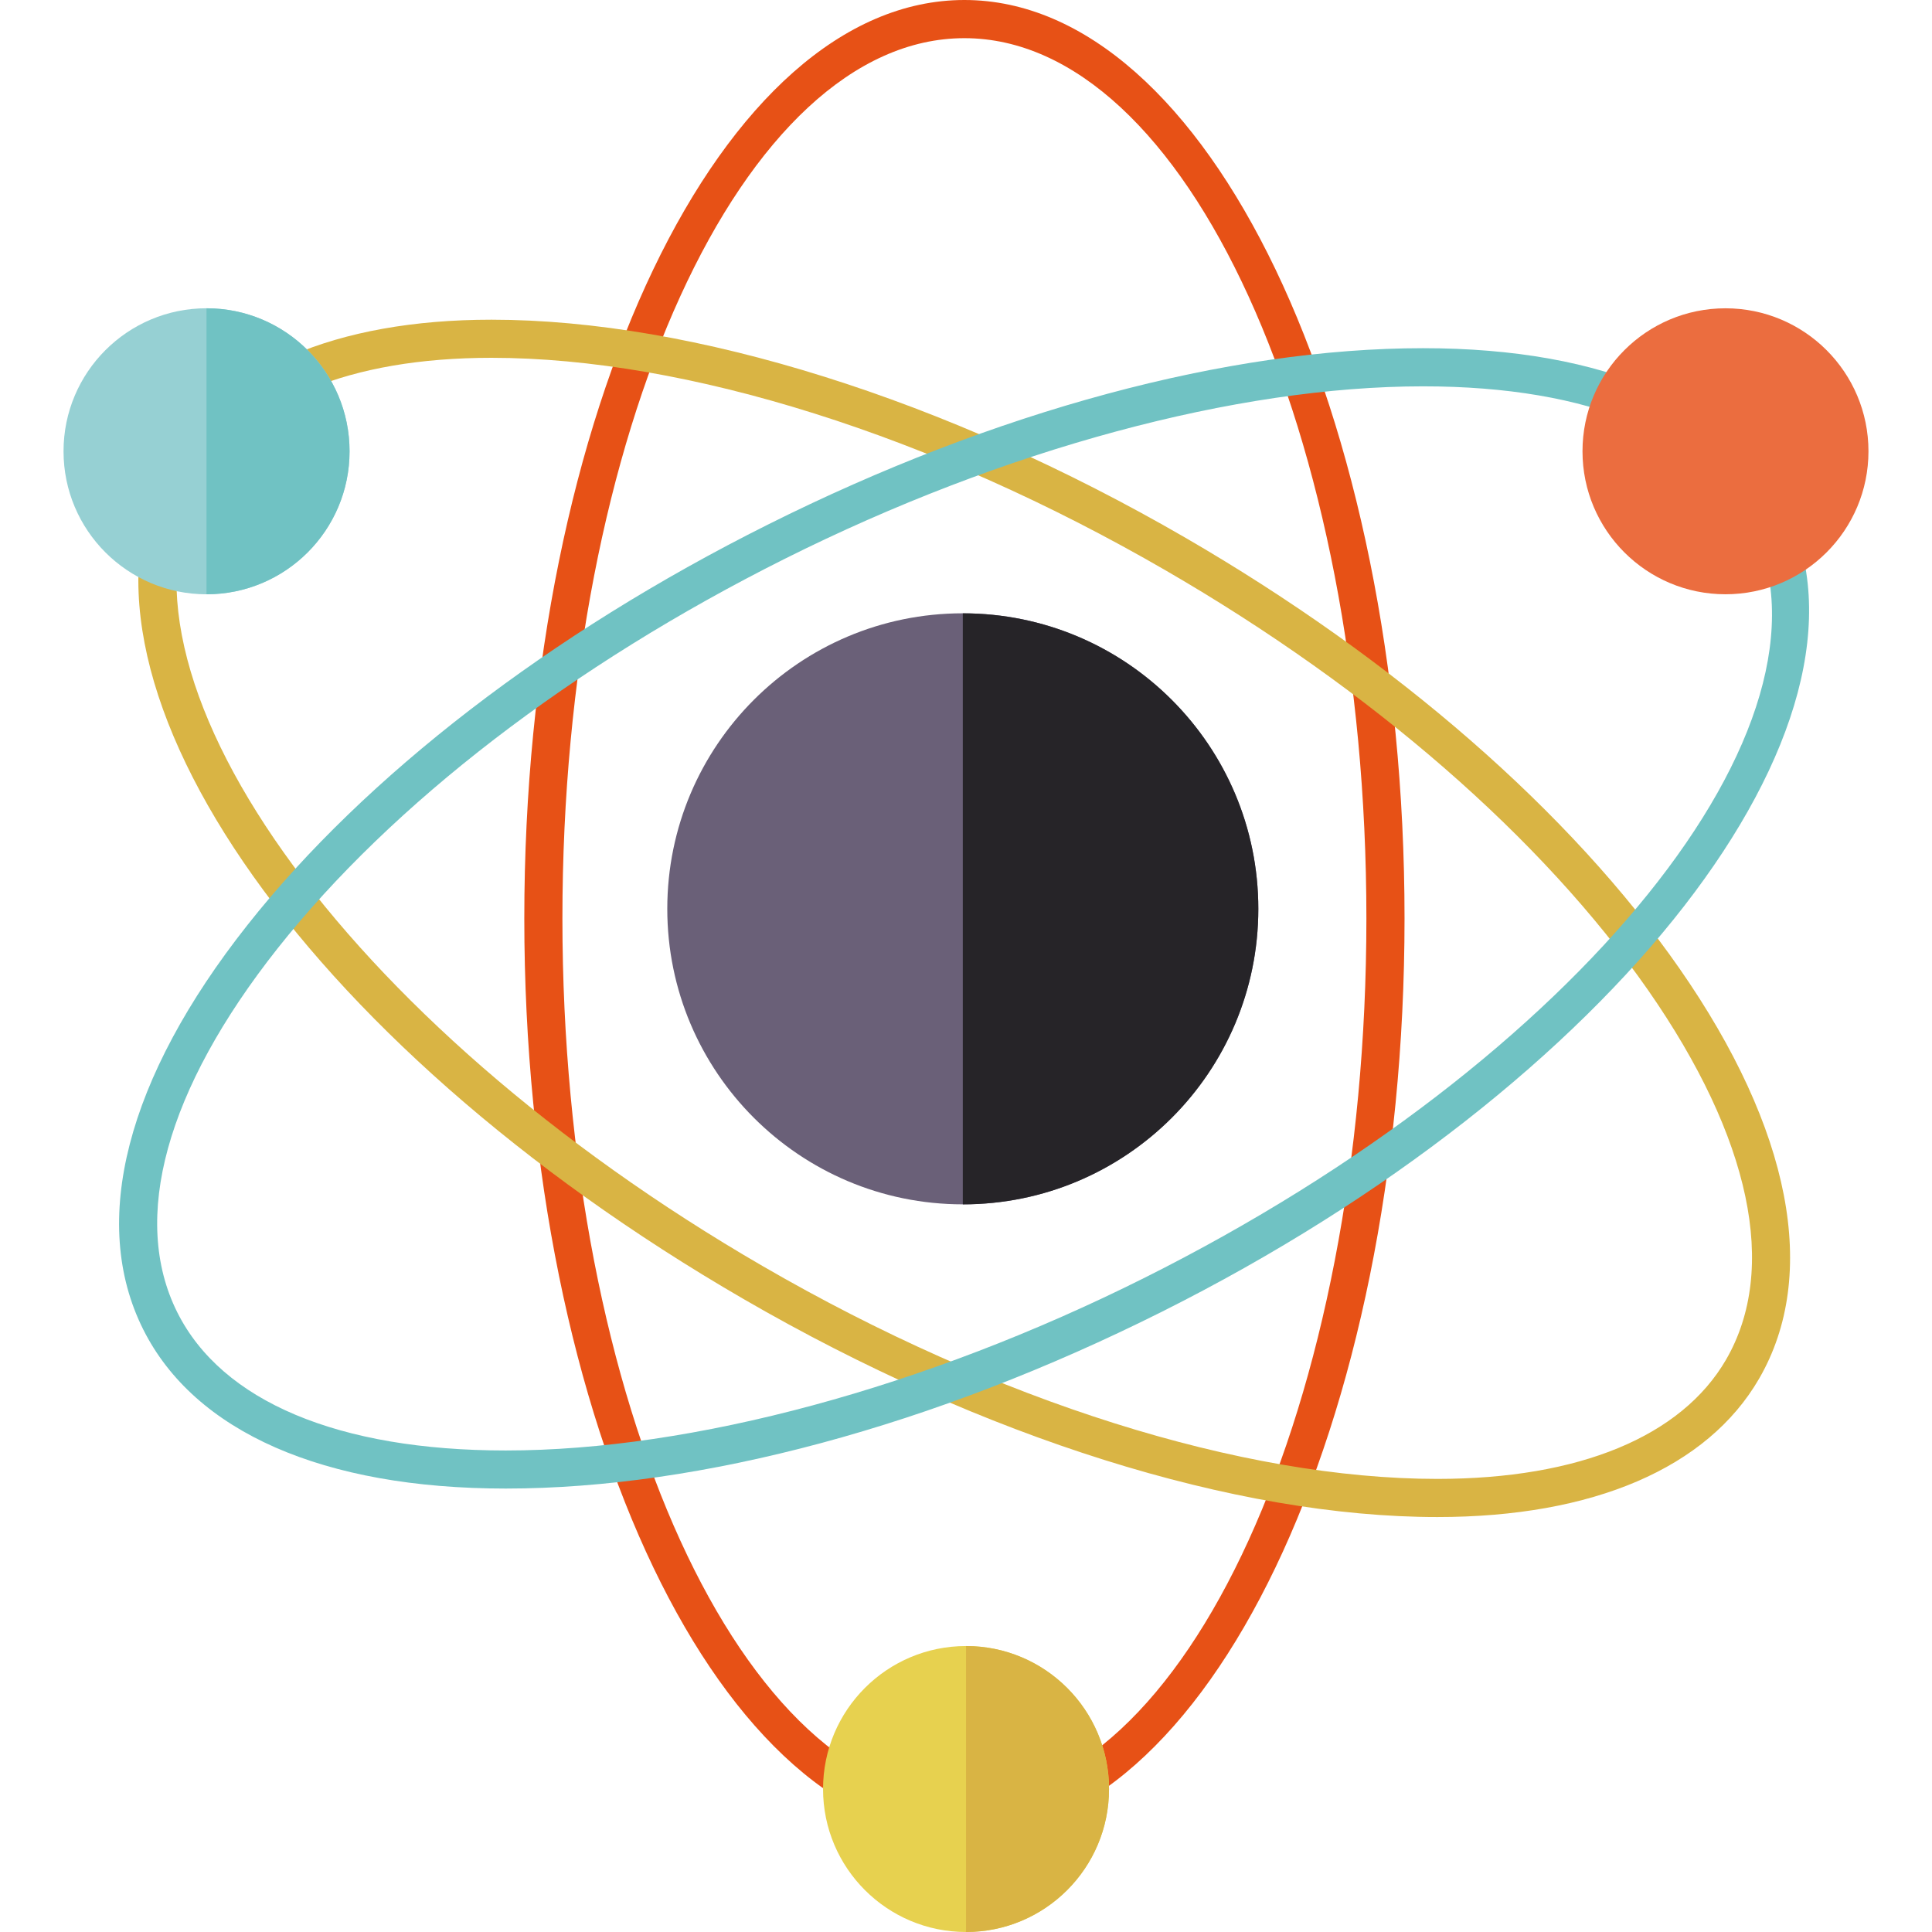
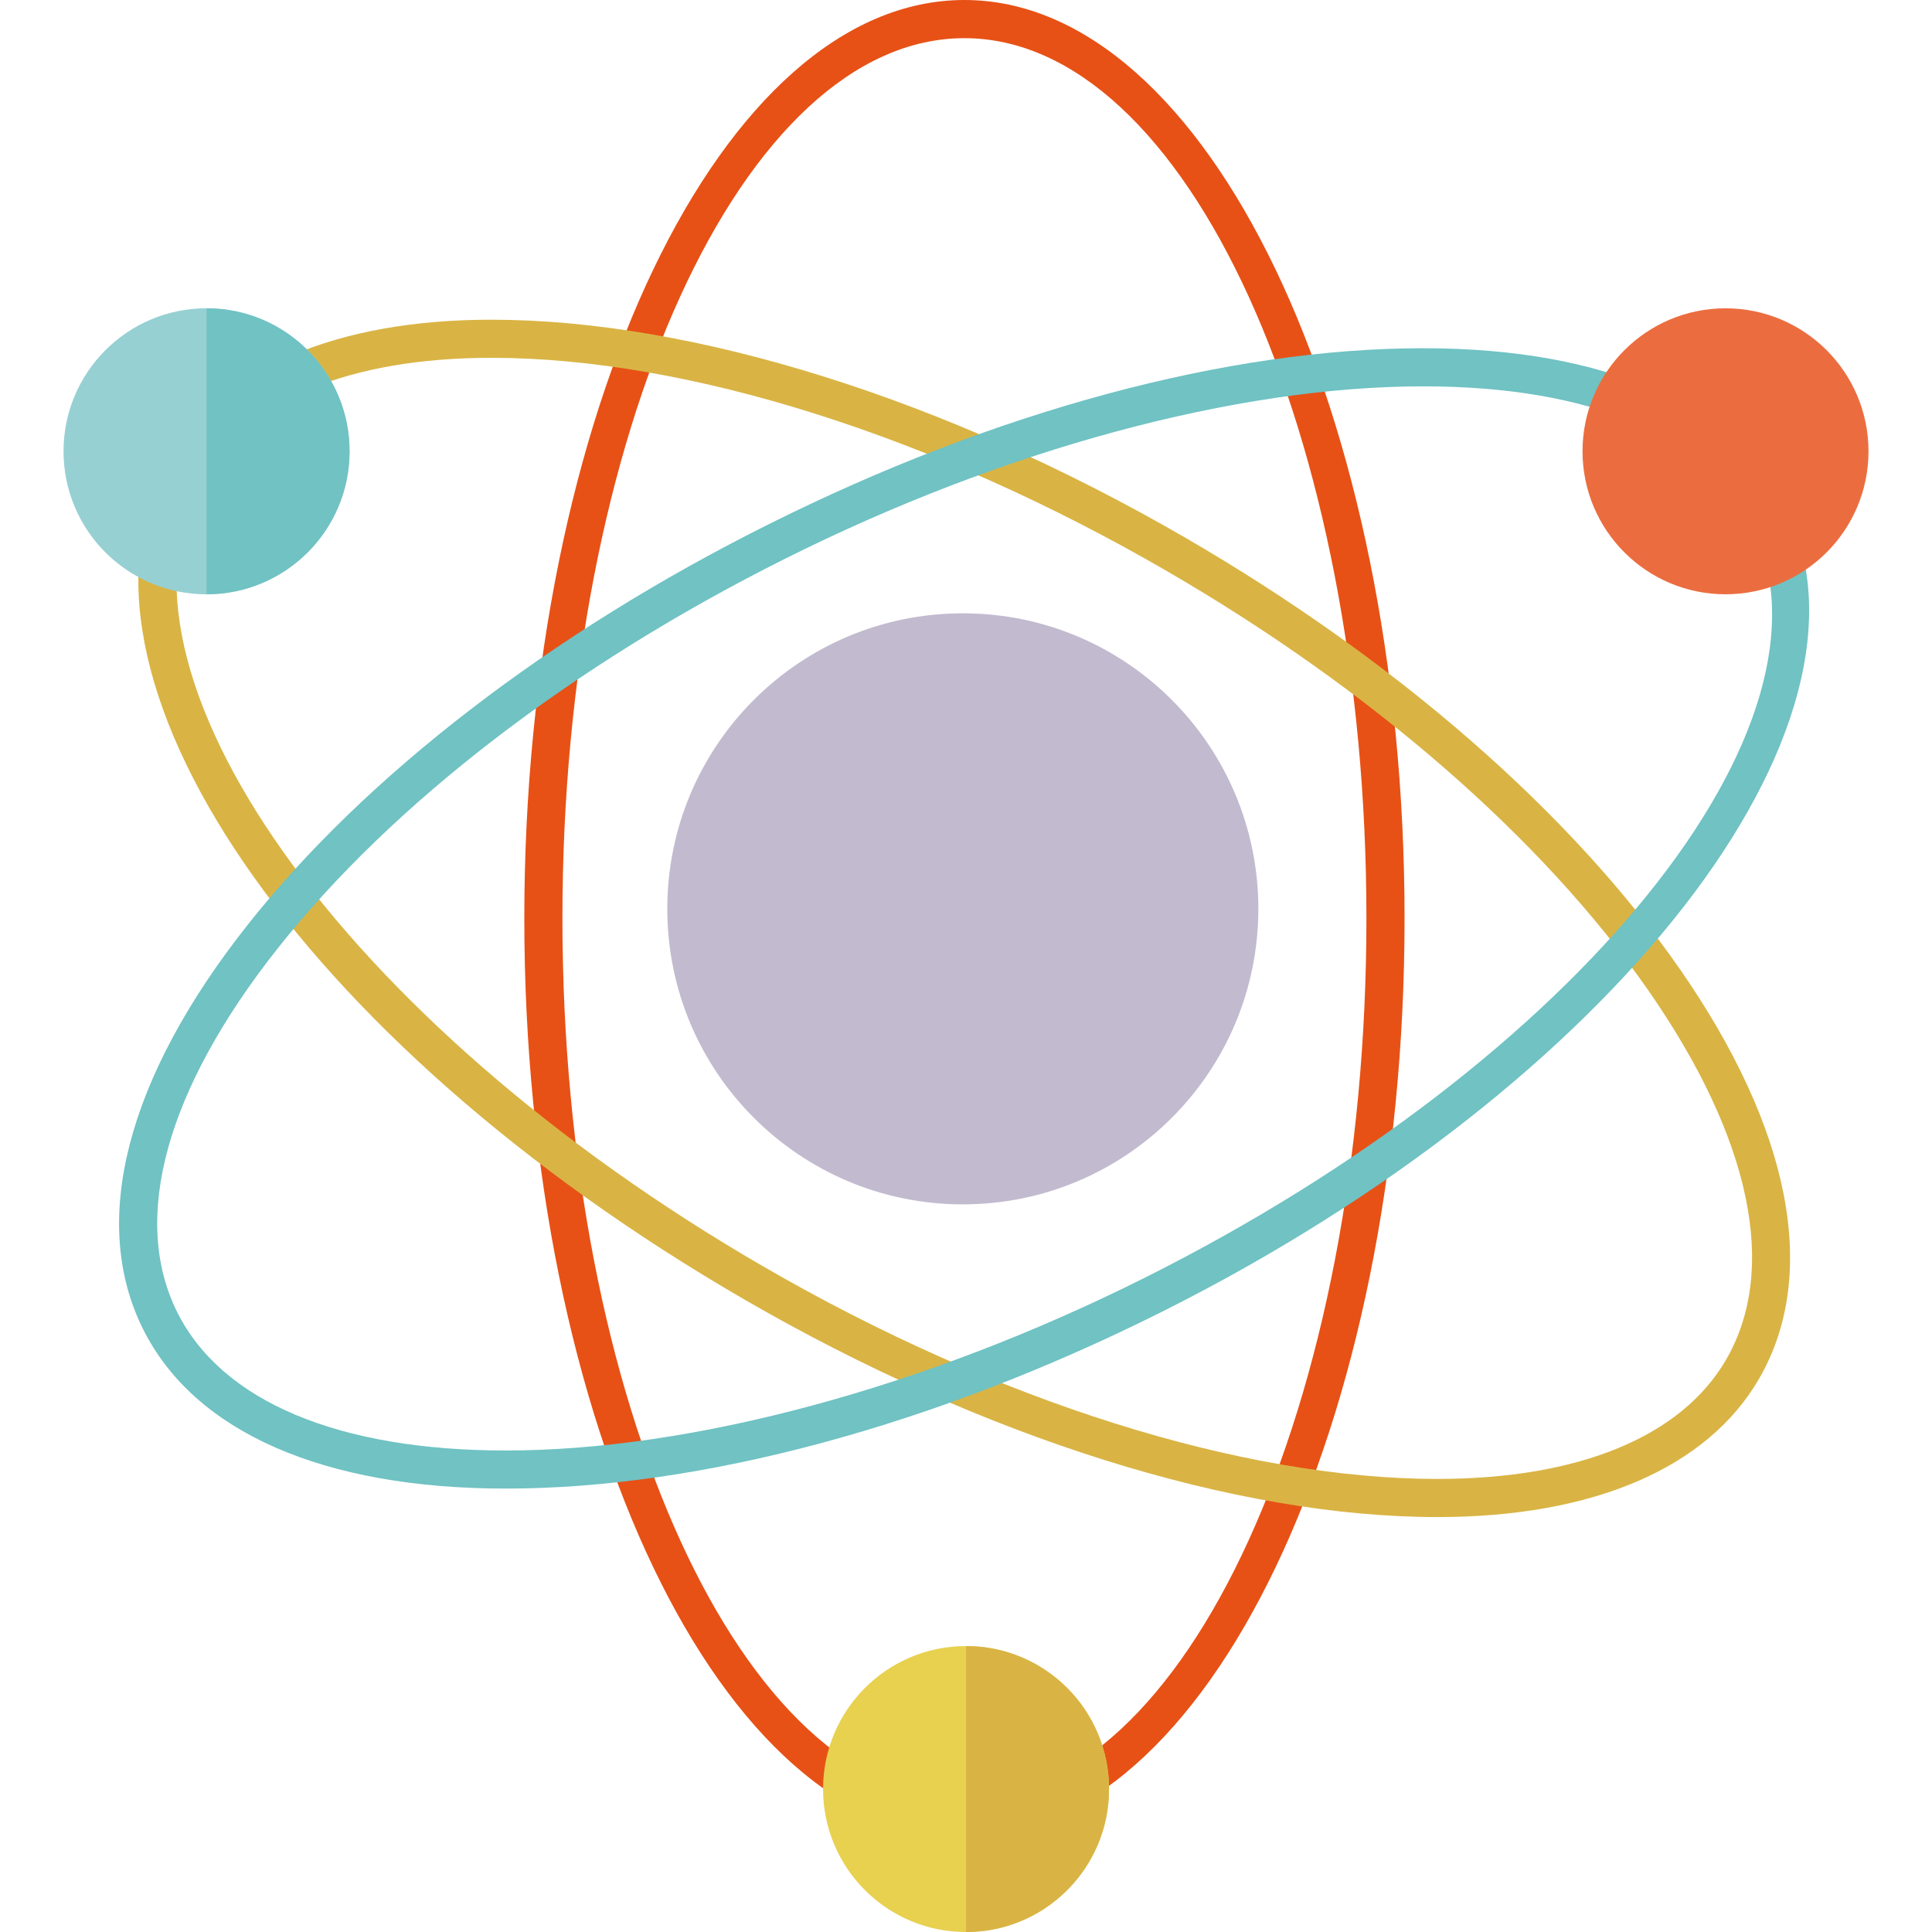
- <svg xmlns="http://www.w3.org/2000/svg" version="1.1" id="图层_1" x="0px" y="0px" width="57.44px" height="57.44px" viewBox="0 0 57.44 57.44" enable-background="new 0 0 57.44 57.44" xml:space="preserve">
+ <svg xmlns="http://www.w3.org/2000/svg" version="1.1" x="0px" y="0px" width="57.439px" height="57.439px" viewBox="0 0 57.439 57.439" enable-background="new 0 0 57.439 57.439" xml:space="preserve">
  <g>
    <g>
-       <path fill="#E75116" d="M28.672,54.608c-7.214,0-13.084-12.249-13.084-27.304C15.588,12.249,21.458,0,28.672,0    c7.215,0,13.086,12.249,13.086,27.304C41.758,42.359,35.888,54.608,28.672,54.608z M28.672,1.135    c-6.589,0-11.951,11.739-11.951,26.169s5.362,26.169,11.951,26.169c6.59,0,11.952-11.738,11.952-26.169S35.263,1.135,28.672,1.135    z" />
+       <path fill="#E75116" d="M28.672,54.608c-7.214,0-13.084-12.249-13.084-27.304S21.458,0,28.672,0    c7.215,0,13.086,12.249,13.086,27.304S35.888,54.608,28.672,54.608z M28.672,1.135c-6.589,0-11.951,11.739-11.951,26.169    s5.362,26.169,11.951,26.169c6.59,0,11.952-11.738,11.952-26.169S35.263,1.135,28.672,1.135z" />
    </g>
    <g>
-       <path fill="#D9B444" d="M42.734,45.103c-5.999,0-13.514-2.361-20.619-6.477C8.867,30.954,1.369,19.967,5.047,13.619    c1.537-2.653,4.934-4.114,9.565-4.114c5.999,0,13.514,2.36,20.62,6.476c6.25,3.622,11.472,8.173,14.702,12.816    c3.317,4.768,4.158,9.099,2.365,12.193C50.762,43.643,47.365,45.103,42.734,45.103z M14.612,10.638    c-4.21,0-7.259,1.261-8.584,3.551c-3.303,5.701,4.168,16.226,16.656,23.458c6.937,4.019,14.245,6.322,20.05,6.322    c4.21,0,7.258-1.259,8.584-3.547c1.559-2.692,0.737-6.591-2.315-10.978c-3.138-4.509-8.23-8.943-14.339-12.481    C27.726,12.945,20.417,10.638,14.612,10.638z" />
+       <path fill="#D9B444" d="M42.734,45.103c-5.999,0-13.514-2.36-20.618-6.477C8.867,30.954,1.369,19.967,5.047,13.619    c1.537-2.653,4.934-4.114,9.564-4.114c5.999,0,13.515,2.36,20.62,6.476c6.25,3.622,11.473,8.173,14.702,12.816    c3.317,4.768,4.158,9.099,2.365,12.193C50.762,43.643,47.365,45.103,42.734,45.103z M14.612,10.638    c-4.21,0-7.259,1.261-8.584,3.551c-3.303,5.701,4.168,16.227,16.656,23.458c6.938,4.02,14.245,6.322,20.05,6.322    c4.21,0,7.259-1.259,8.584-3.547c1.56-2.692,0.737-6.591-2.314-10.979c-3.138-4.509-8.23-8.942-14.339-12.48    C27.726,12.945,20.417,10.638,14.612,10.638z" />
    </g>
    <g>
-       <path fill="#70C2C3" d="M15.037,44.256c-5.424,0-9.253-1.681-10.78-4.733c-1.601-3.199-0.499-7.469,3.103-12.025    c3.509-4.44,8.998-8.664,15.459-11.896c6.766-3.386,13.688-5.25,19.491-5.25c5.424,0,9.254,1.683,10.781,4.735    c3.228,6.452-5.098,17.183-18.561,23.919C27.763,42.394,20.84,44.256,15.037,44.256z M42.31,11.486    c-5.548,0-12.468,1.87-18.984,5.131c-6.314,3.16-11.668,7.274-15.076,11.584c-3.313,4.192-4.372,8.032-2.979,10.816    c1.325,2.649,4.794,4.107,9.766,4.107c5.549,0,12.469-1.87,18.987-5.132c12.903-6.456,21.002-16.503,18.053-22.398    C50.751,12.945,47.282,11.486,42.31,11.486z" />
+       <path fill="#70C2C3" d="M15.037,44.256c-5.425,0-9.253-1.681-10.78-4.733c-1.601-3.198-0.499-7.469,3.103-12.024    c3.51-4.44,8.998-8.664,15.459-11.896c6.767-3.386,13.688-5.25,19.491-5.25c5.424,0,9.254,1.684,10.781,4.735    c3.228,6.452-5.098,17.183-18.562,23.919C27.763,42.394,20.84,44.256,15.037,44.256z M42.31,11.486    c-5.548,0-12.468,1.87-18.983,5.132c-6.314,3.159-11.668,7.273-15.076,11.584c-3.313,4.191-4.372,8.031-2.979,10.815    c1.325,2.649,4.794,4.107,9.767,4.107c5.549,0,12.469-1.87,18.986-5.132c12.903-6.456,21.002-16.503,18.054-22.398    C50.751,12.945,47.282,11.486,42.31,11.486z" />
    </g>
    <circle fill="#EB6D3F" cx="51.3" cy="13.417" r="4.251" />
-     <circle fill="#6A6078" cx="28.625" cy="27.02" r="8.786" />
+     <circle fill="#C2BACE" cx="28.625" cy="27.02" r="8.786" />
    <circle fill="#96D0D3" cx="6.141" cy="13.417" r="4.252" />
-     <path fill="#70C2C3" d="M6.14,9.166c2.349,0,4.252,1.902,4.252,4.251c0,2.347-1.904,4.251-4.252,4.251" />
+     <path fill="#70C2C3" d="M6.14,9.166c2.349,0,4.252,1.901,4.252,4.251c0,2.347-1.904,4.251-4.252,4.251" />
    <g>
      <circle fill="#E7D14F" cx="28.721" cy="53.189" r="4.251" />
-       <path fill="#D9B444" d="M28.721,48.938c2.348,0,4.251,1.902,4.251,4.251s-1.903,4.251-4.251,4.251" />
+       <path fill="#D9B444" d="M28.721,48.938c2.348,0,4.251,1.902,4.251,4.251c0,2.35-1.903,4.251-4.251,4.251" />
    </g>
-     <path fill="#262428" d="M28.625,18.235c4.853,0,8.786,3.932,8.786,8.785s-3.933,8.787-8.786,8.787" />
  </g>
</svg>
